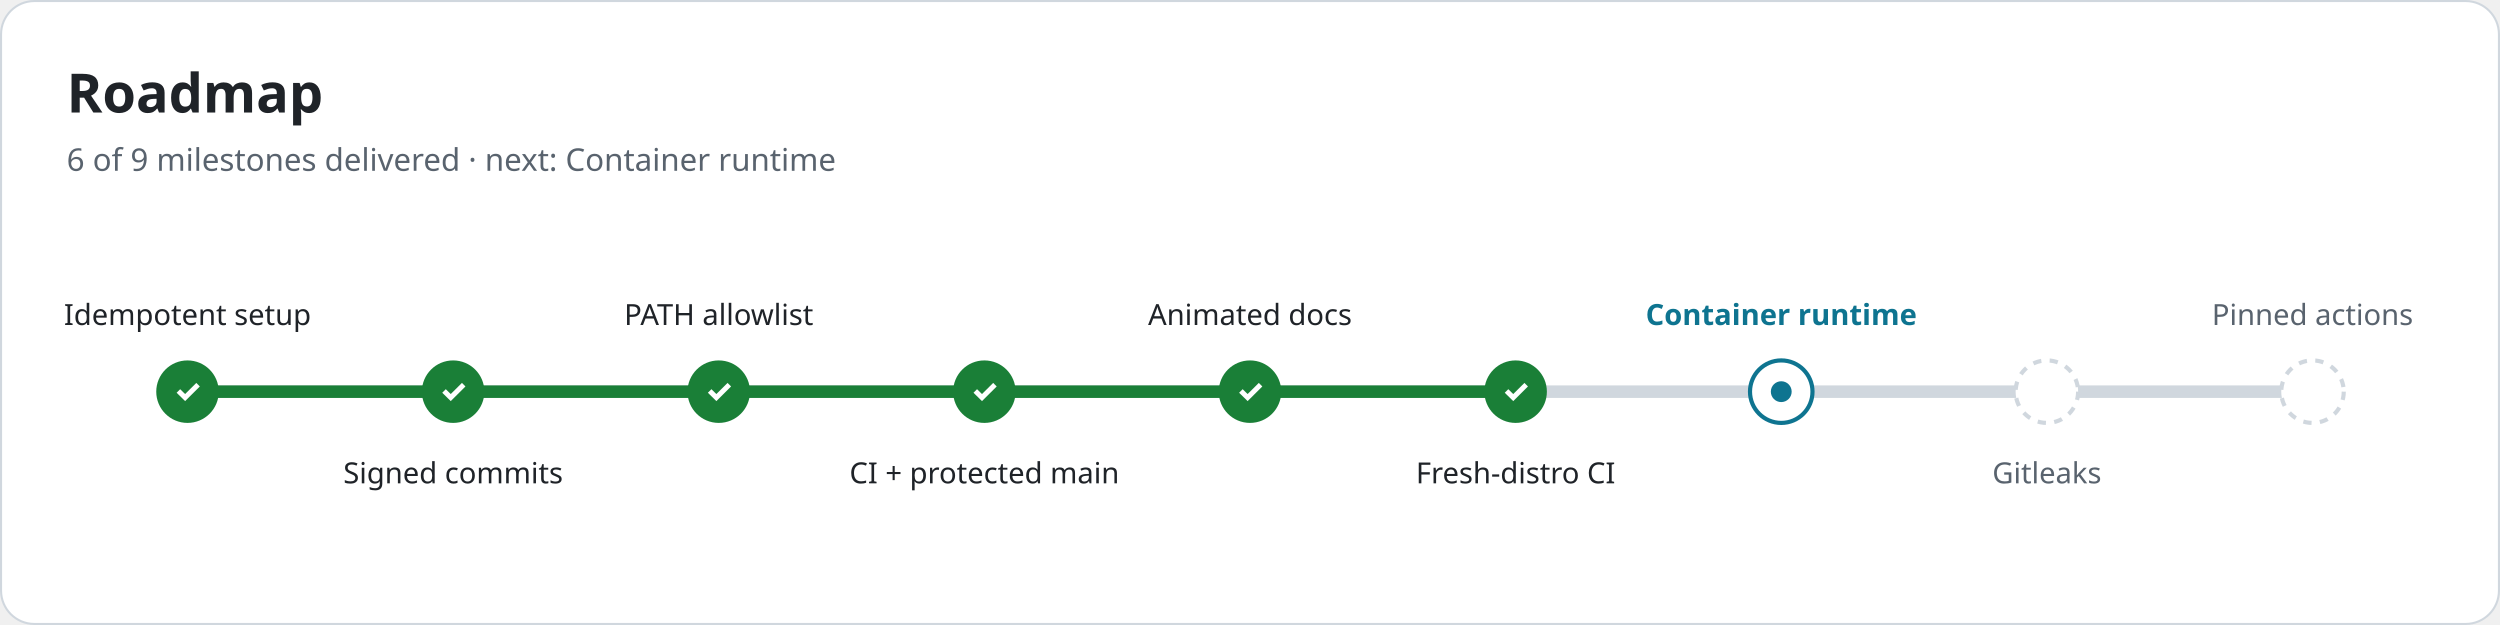
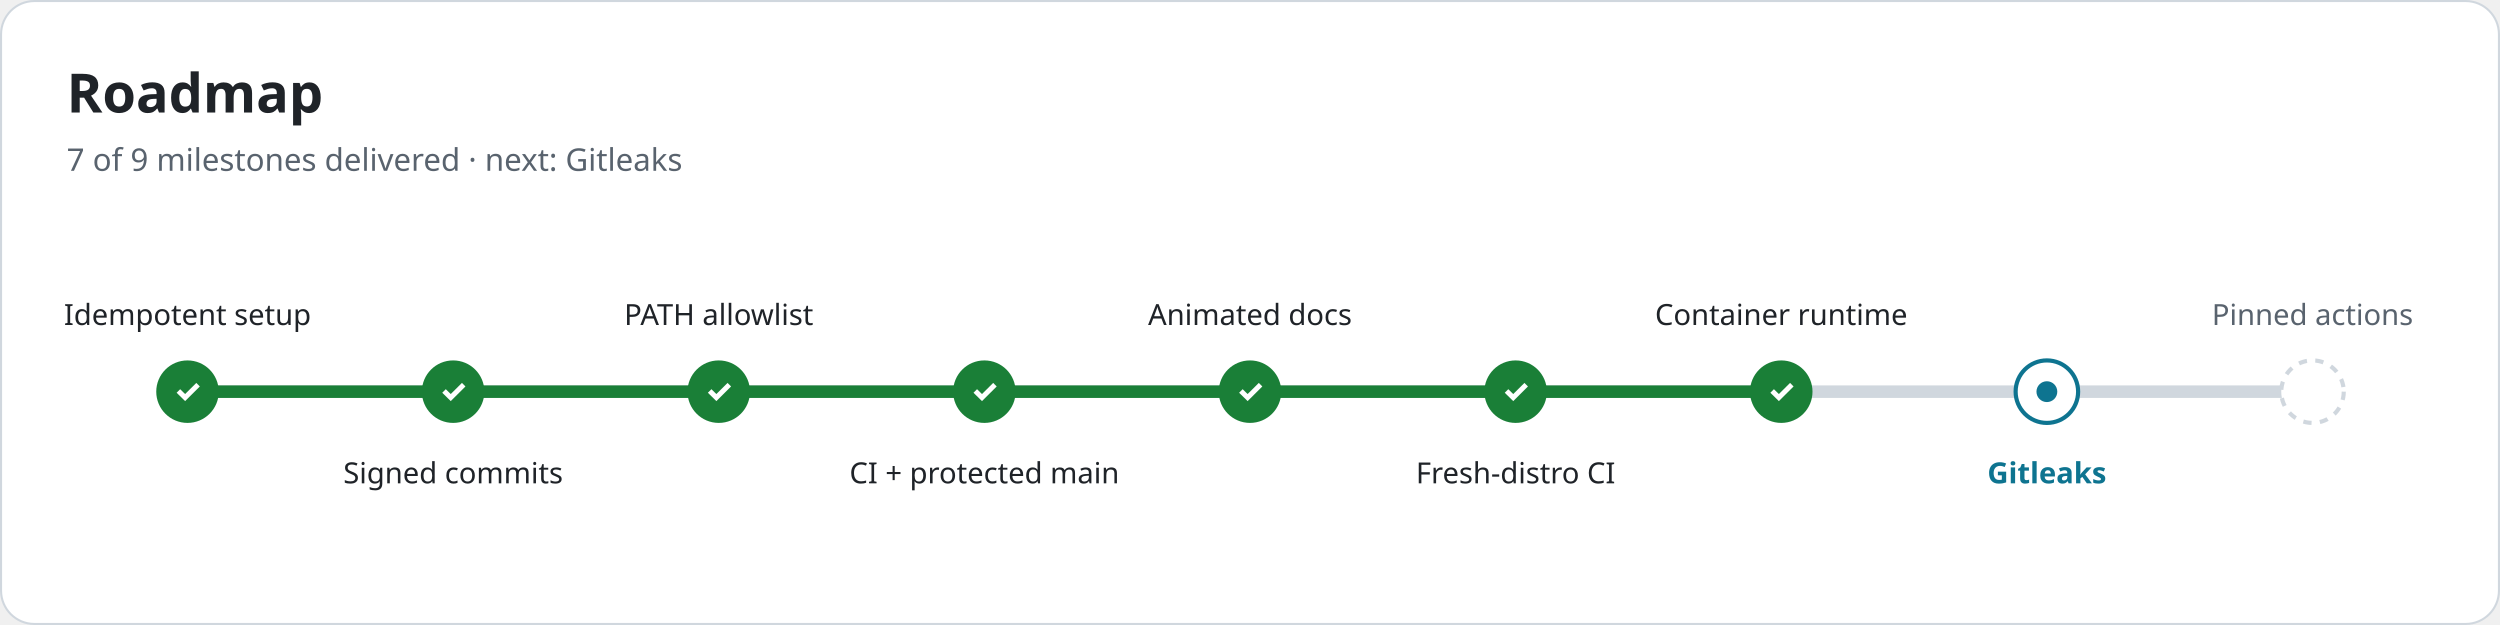
<svg xmlns="http://www.w3.org/2000/svg" width="1200" height="300" viewBox="0 0 1200 300" role="img" aria-labelledby="title desc">
  <style>text { font-family: -apple-system, BlinkMacSystemFont, 'Segoe UI', 'Noto Sans', Helvetica, Arial, sans-serif; } .title { font-size: 26px; font-weight: 800; fill: #1f2328; } .sub { font-size: 15px; fill: #59636e; } .mono { font-family: ui-monospace, SFMono-Regular, 'Cascadia Code', Consolas, 'DejaVu Sans Mono', 'Liberation Mono', monospace; }  .label { font-size: 14px; fill: #59636e; } .label.done { fill: #1f2328; } .label.next { fill: #0e7490; font-weight: 700; } .check { font-size: 15px; font-weight: 800; fill: #ffffff; } .rfill { transform-box: fill-box; transform-origin: left center; animation: grow 1.4s 0.3s linear both; } @keyframes grow { from { transform: scaleX(0); } to { transform: scaleX(1); } } .pop { transform-box: fill-box; transform-origin: center; animation: pop 0.45s cubic-bezier(.3,1.6,.5,1) both; } @keyframes pop { from { opacity: 0; transform: scale(0.4); } to { opacity: 1; transform: scale(1); } } .fade { animation: fade 0.5s ease-out both; } @keyframes fade { from { opacity: 0; } to { opacity: 1; } } .ring { fill: none; stroke: #0e7490; stroke-width: 2; opacity: 0; transform-box: fill-box; transform-origin: center; animation: ring 2s 2.2s ease-out infinite; } @keyframes ring { 0% { transform: scale(0.9); opacity: 0.7; } 100% { transform: scale(2); opacity: 0; } } @media (prefers-reduced-motion: reduce) { * { animation: none !important; } }</style>
  <rect x="0.5" y="0.5" width="1199" height="299" rx="16" fill="#ffffff" stroke="#d0d7de" />
  <text x="32" y="54" class="title">Roadmap</text>
-   <text x="32" y="82" class="sub">6 of 9 milestones delivered · next: Container runtime</text>
+   <text x="32" y="82" class="sub">7 of 9 milestones delivered · next: Gitleaks</text>
  <rect x="90" y="185" width="1020" height="6" rx="3" fill="#d0d7de" />
-   <rect class="rfill" x="90" y="185" width="637.5" height="6" rx="3" fill="#1a7f37" />
+   <rect class="rfill" x="90" y="185" width="765.0" height="6" rx="3" fill="#1a7f37" />
  <g class="pop" style="animation-delay:0.30s">
    <circle cx="90.0" cy="188" r="15" fill="#1a7f37" />
    <text x="90.0" y="193" text-anchor="middle" class="check">✓</text>
  </g>
  <text x="90.0" y="156" text-anchor="middle" class="label done fade" style="animation-delay:0.30s">Idempotent setup</text>
-   <g class="pop" style="animation-delay:0.58s">
+   <g class="pop" style="animation-delay:0.53s">
    <circle cx="217.5" cy="188" r="15" fill="#1a7f37" />
    <text x="217.5" y="193" text-anchor="middle" class="check">✓</text>
  </g>
-   <text x="217.5" y="232" text-anchor="middle" class="label done fade" style="animation-delay:0.58s">Signed commits</text>
-   <g class="pop" style="animation-delay:0.86s">
+   <text x="217.5" y="232" text-anchor="middle" class="label done fade" style="animation-delay:0.53s">Signed commits</text>
+   <g class="pop" style="animation-delay:0.77s">
    <circle cx="345.0" cy="188" r="15" fill="#1a7f37" />
    <text x="345.0" y="193" text-anchor="middle" class="check">✓</text>
  </g>
-   <text x="345.0" y="156" text-anchor="middle" class="label done fade" style="animation-delay:0.86s">PATH allowlist</text>
-   <g class="pop" style="animation-delay:1.14s">
+   <text x="345.0" y="156" text-anchor="middle" class="label done fade" style="animation-delay:0.77s">PATH allowlist</text>
+   <g class="pop" style="animation-delay:1.00s">
    <circle cx="472.5" cy="188" r="15" fill="#1a7f37" />
    <text x="472.5" y="193" text-anchor="middle" class="check">✓</text>
  </g>
-   <text x="472.5" y="232" text-anchor="middle" class="label done fade" style="animation-delay:1.14s">CI + protected main</text>
-   <g class="pop" style="animation-delay:1.42s">
+   <text x="472.5" y="232" text-anchor="middle" class="label done fade" style="animation-delay:1.00s">CI + protected main</text>
+   <g class="pop" style="animation-delay:1.23s">
    <circle cx="600.0" cy="188" r="15" fill="#1a7f37" />
    <text x="600.0" y="193" text-anchor="middle" class="check">✓</text>
  </g>
-   <text x="600.0" y="156" text-anchor="middle" class="label done fade" style="animation-delay:1.42s">Animated docs</text>
-   <g class="pop" style="animation-delay:1.70s">
+   <text x="600.0" y="156" text-anchor="middle" class="label done fade" style="animation-delay:1.23s">Animated docs</text>
+   <g class="pop" style="animation-delay:1.47s">
    <circle cx="727.5" cy="188" r="15" fill="#1a7f37" />
    <text x="727.5" y="193" text-anchor="middle" class="check">✓</text>
  </g>
-   <text x="727.5" y="232" text-anchor="middle" class="label done fade" style="animation-delay:1.70s">Fresh-distro CI</text>
+   <text x="727.5" y="232" text-anchor="middle" class="label done fade" style="animation-delay:1.47s">Fresh-distro CI</text>
+   <g class="pop" style="animation-delay:1.70s">
+     <circle cx="855.0" cy="188" r="15" fill="#1a7f37" />
+     <text x="855.0" y="193" text-anchor="middle" class="check">✓</text>
+   </g>
+   <text x="855.0" y="156" text-anchor="middle" class="label done fade" style="animation-delay:1.70s">Container runtime</text>
  <g class="pop" style="animation-delay:1.90s">
-     <circle class="ring" cx="855.0" cy="188" r="15" />
-     <circle cx="855.0" cy="188" r="15" fill="#ffffff" stroke="#0e7490" stroke-width="2" />
-     <circle cx="855.0" cy="188" r="5" fill="#0e7490" />
+     <circle class="ring" cx="982.5" cy="188" r="15" />
+     <circle cx="982.5" cy="188" r="15" fill="#ffffff" stroke="#0e7490" stroke-width="2" />
+     <circle cx="982.5" cy="188" r="5" fill="#0e7490" />
  </g>
-   <text x="855.0" y="156" text-anchor="middle" class="label next fade" style="animation-delay:1.90s">Container runtime</text>
+   <text x="982.5" y="232" text-anchor="middle" class="label next fade" style="animation-delay:1.90s">Gitleaks</text>
  <g class="pop" style="animation-delay:2.02s">
-     <circle cx="982.5" cy="188" r="15" fill="#ffffff" stroke="#d0d7de" stroke-width="2" stroke-dasharray="4 4" />
-   </g>
-   <text x="982.5" y="232" text-anchor="middle" class="label todo fade" style="animation-delay:2.02s">Gitleaks</text>
-   <g class="pop" style="animation-delay:2.14s">
    <circle cx="1110.0" cy="188" r="15" fill="#ffffff" stroke="#d0d7de" stroke-width="2" stroke-dasharray="4 4" />
  </g>
-   <text x="1110.0" y="156" text-anchor="middle" class="label todo fade" style="animation-delay:2.14s">Pinned actions</text>
+   <text x="1110.0" y="156" text-anchor="middle" class="label todo fade" style="animation-delay:2.02s">Pinned actions</text>
</svg>
